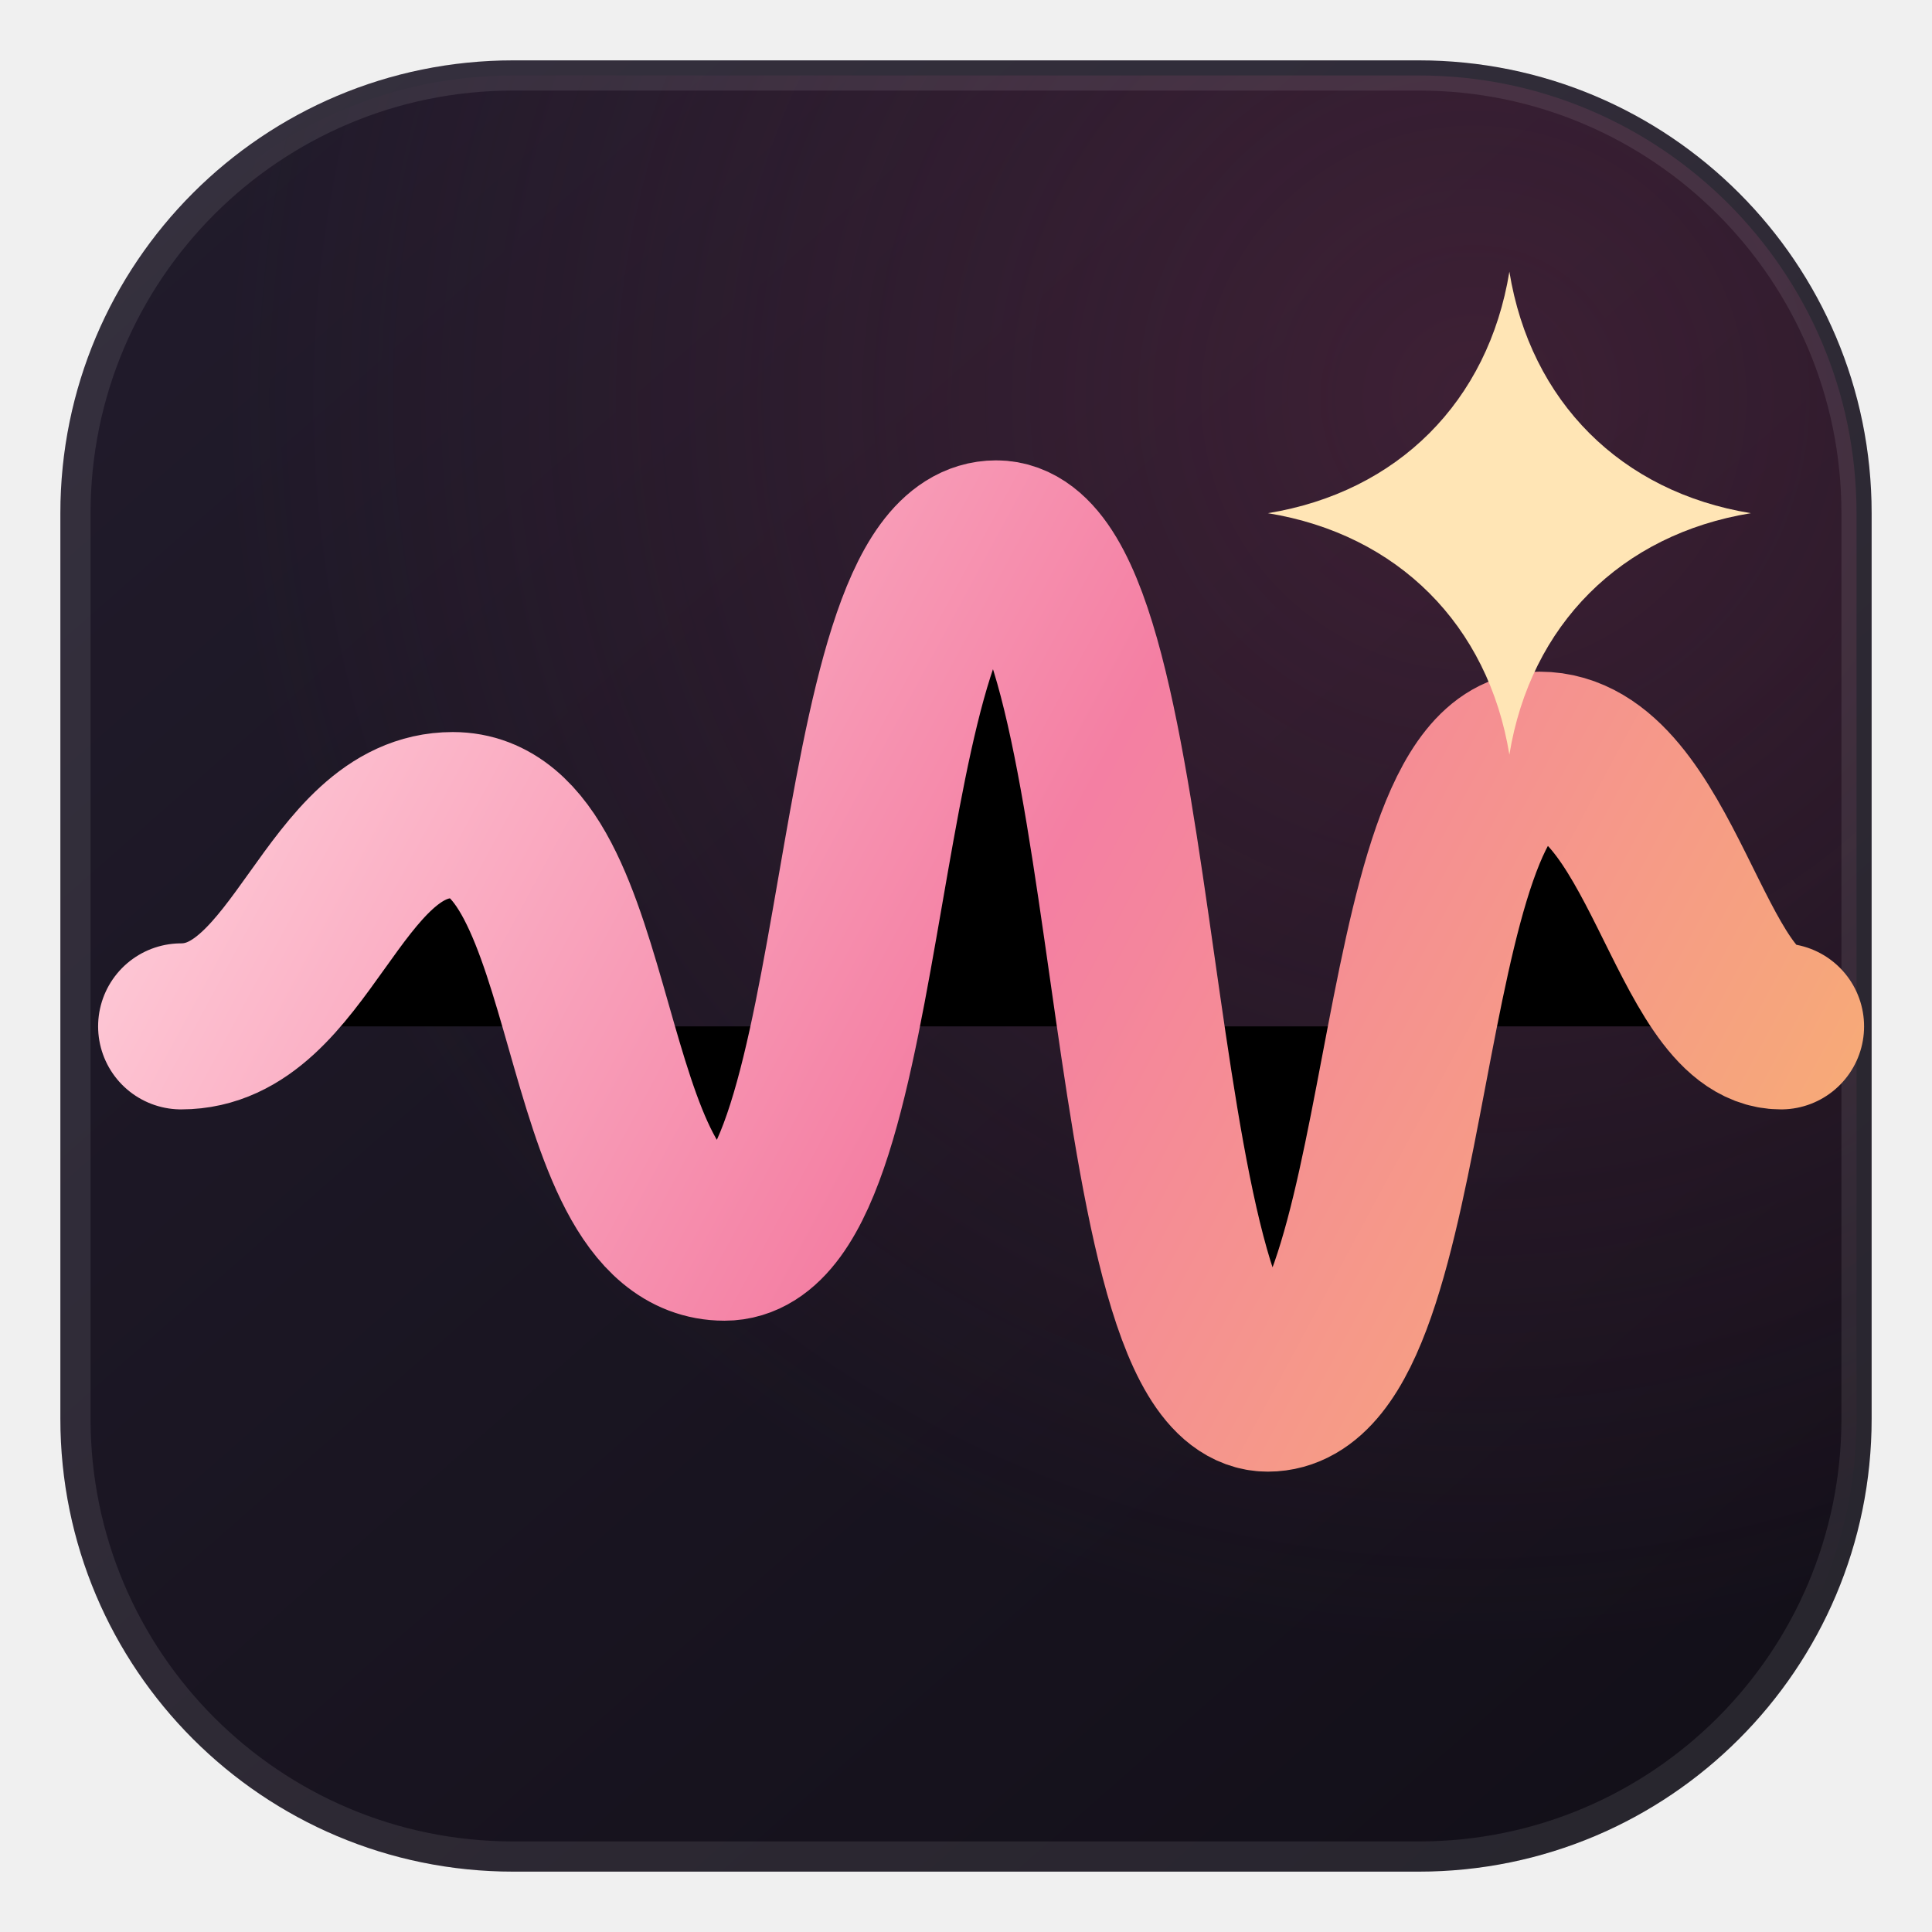
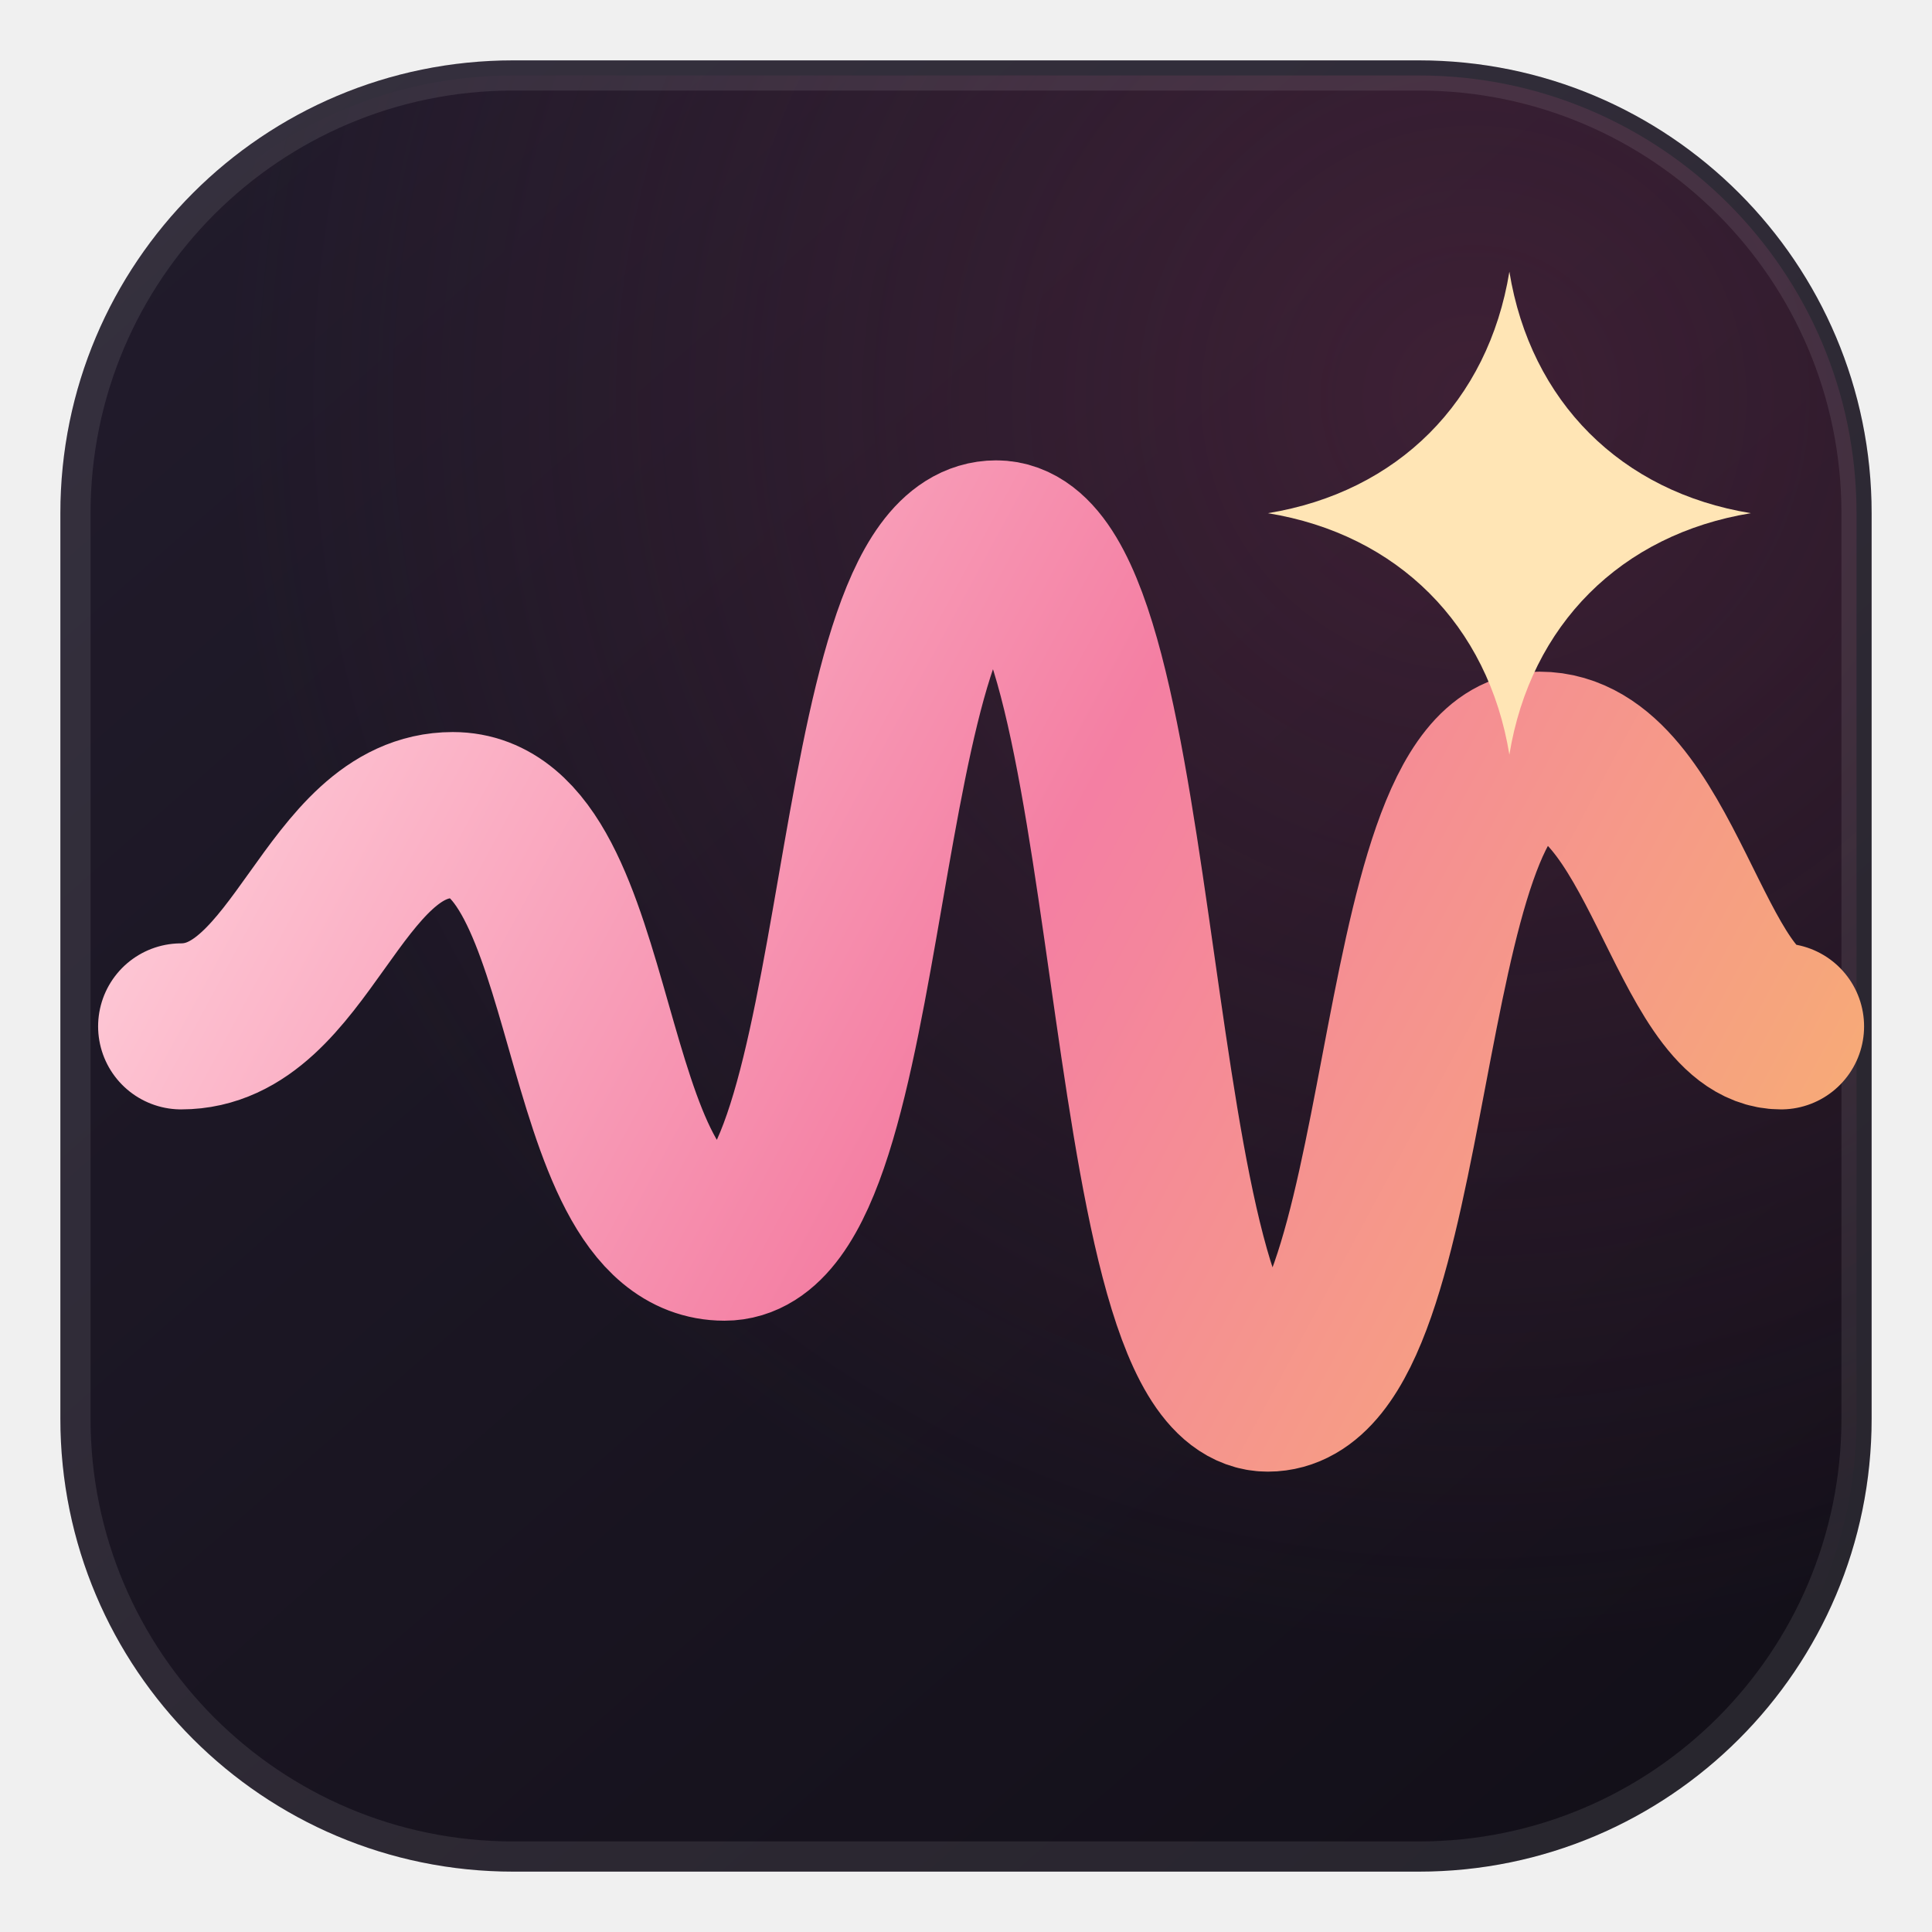
<svg xmlns="http://www.w3.org/2000/svg" viewBox="0 0 64 64" role="img" aria-label="VoiceStudio">
  <defs>
    <linearGradient id="tile" x1="7" y1="4" x2="58" y2="62" gradientUnits="userSpaceOnUse">
      <stop stop-color="#211B2B" />
      <stop offset="1" stop-color="#120F18" />
    </linearGradient>
    <radialGradient id="warmth" cx="0" cy="0" r="1" gradientTransform="translate(49 13) rotate(132) scale(42)" gradientUnits="userSpaceOnUse">
      <stop stop-color="#6A2D4C" stop-opacity="0.44" />
      <stop offset="1" stop-color="#6A2D4C" stop-opacity="0" />
    </radialGradient>
    <linearGradient id="voice" x1="7" y1="18" x2="59" y2="46" gradientUnits="userSpaceOnUse">
      <stop stop-color="#FFD0DB" />
      <stop offset="0.5" stop-color="#F47FA3" />
      <stop offset="1" stop-color="#F7AE73" />
    </linearGradient>
  </defs>
  <rect x="2" y="2" width="60" height="60" rx="15" fill="url(#tile)" />
  <rect x="2.5" y="2.5" width="59" height="59" rx="14.5" fill="url(#warmth)" stroke="#FFFFFF" stroke-opacity="0.09" />
-   <path d="M6 34c4 0 5-7 9-7 5 0 4 14 9 14 5 0 4-23 9-23s4 28 9 28 4-21 9-21c4 0 5 9 8 9" stroke="url(#voice)" stroke-width="5.5" stroke-linecap="round" stroke-linejoin="round" />
+   <path d="M6 34c4 0 5-7 9-7 5 0 4 14 9 14 5 0 4-23 9-23s4 28 9 28 4-21 9-21c4 0 5 9 8 9" fill="none" stroke="url(#voice)" stroke-width="5.5" stroke-linecap="round" stroke-linejoin="round" />
  <path d="M50 9c.7 4.3 3.7 7.3 8 8-4.3.7-7.3 3.7-8 8-.7-4.3-3.7-7.3-8-8 4.3-.7 7.3-3.7 8-8Z" fill="#FFE5B5" />
</svg>
